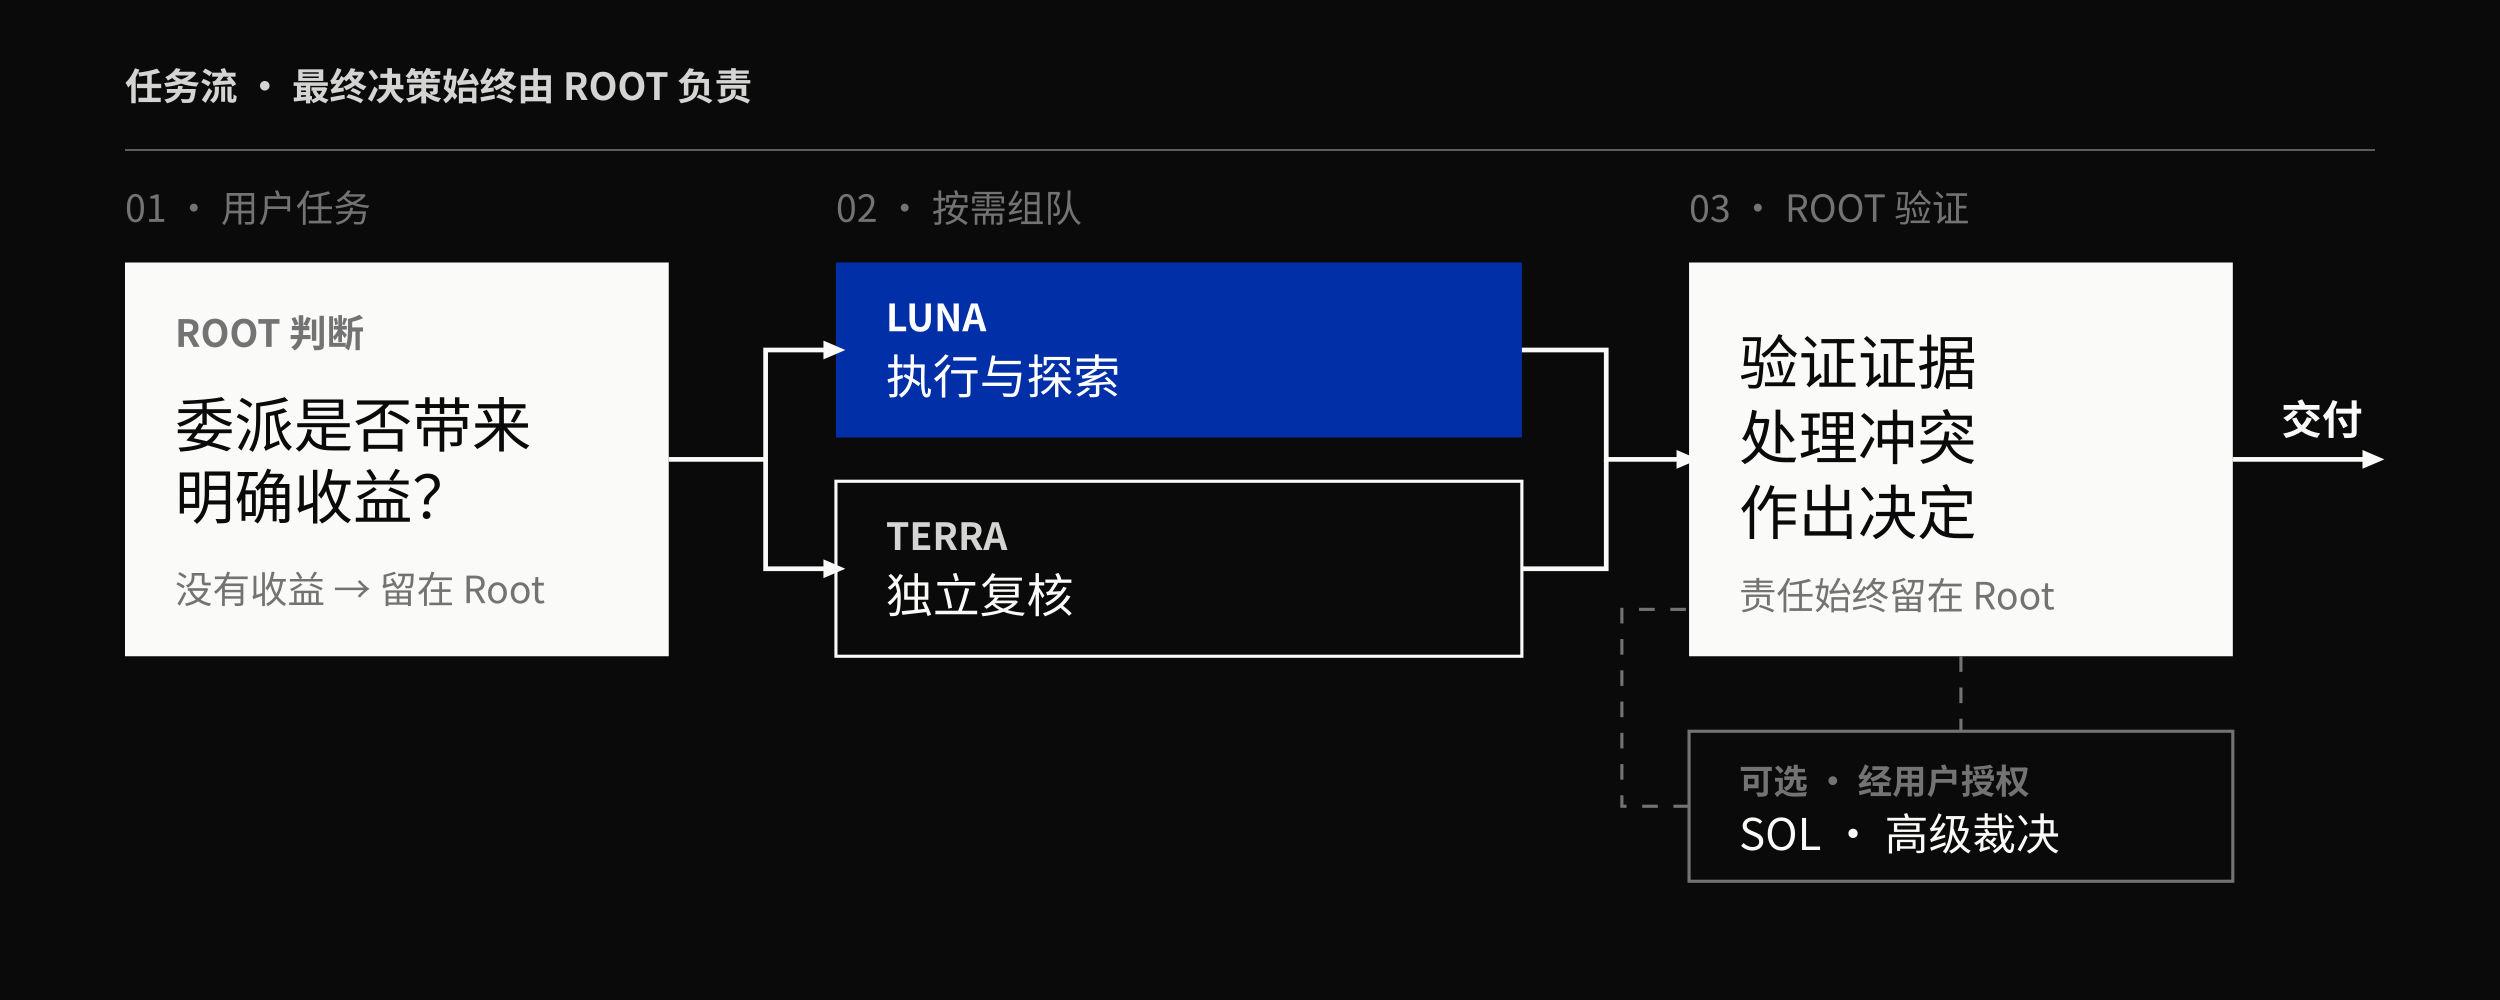
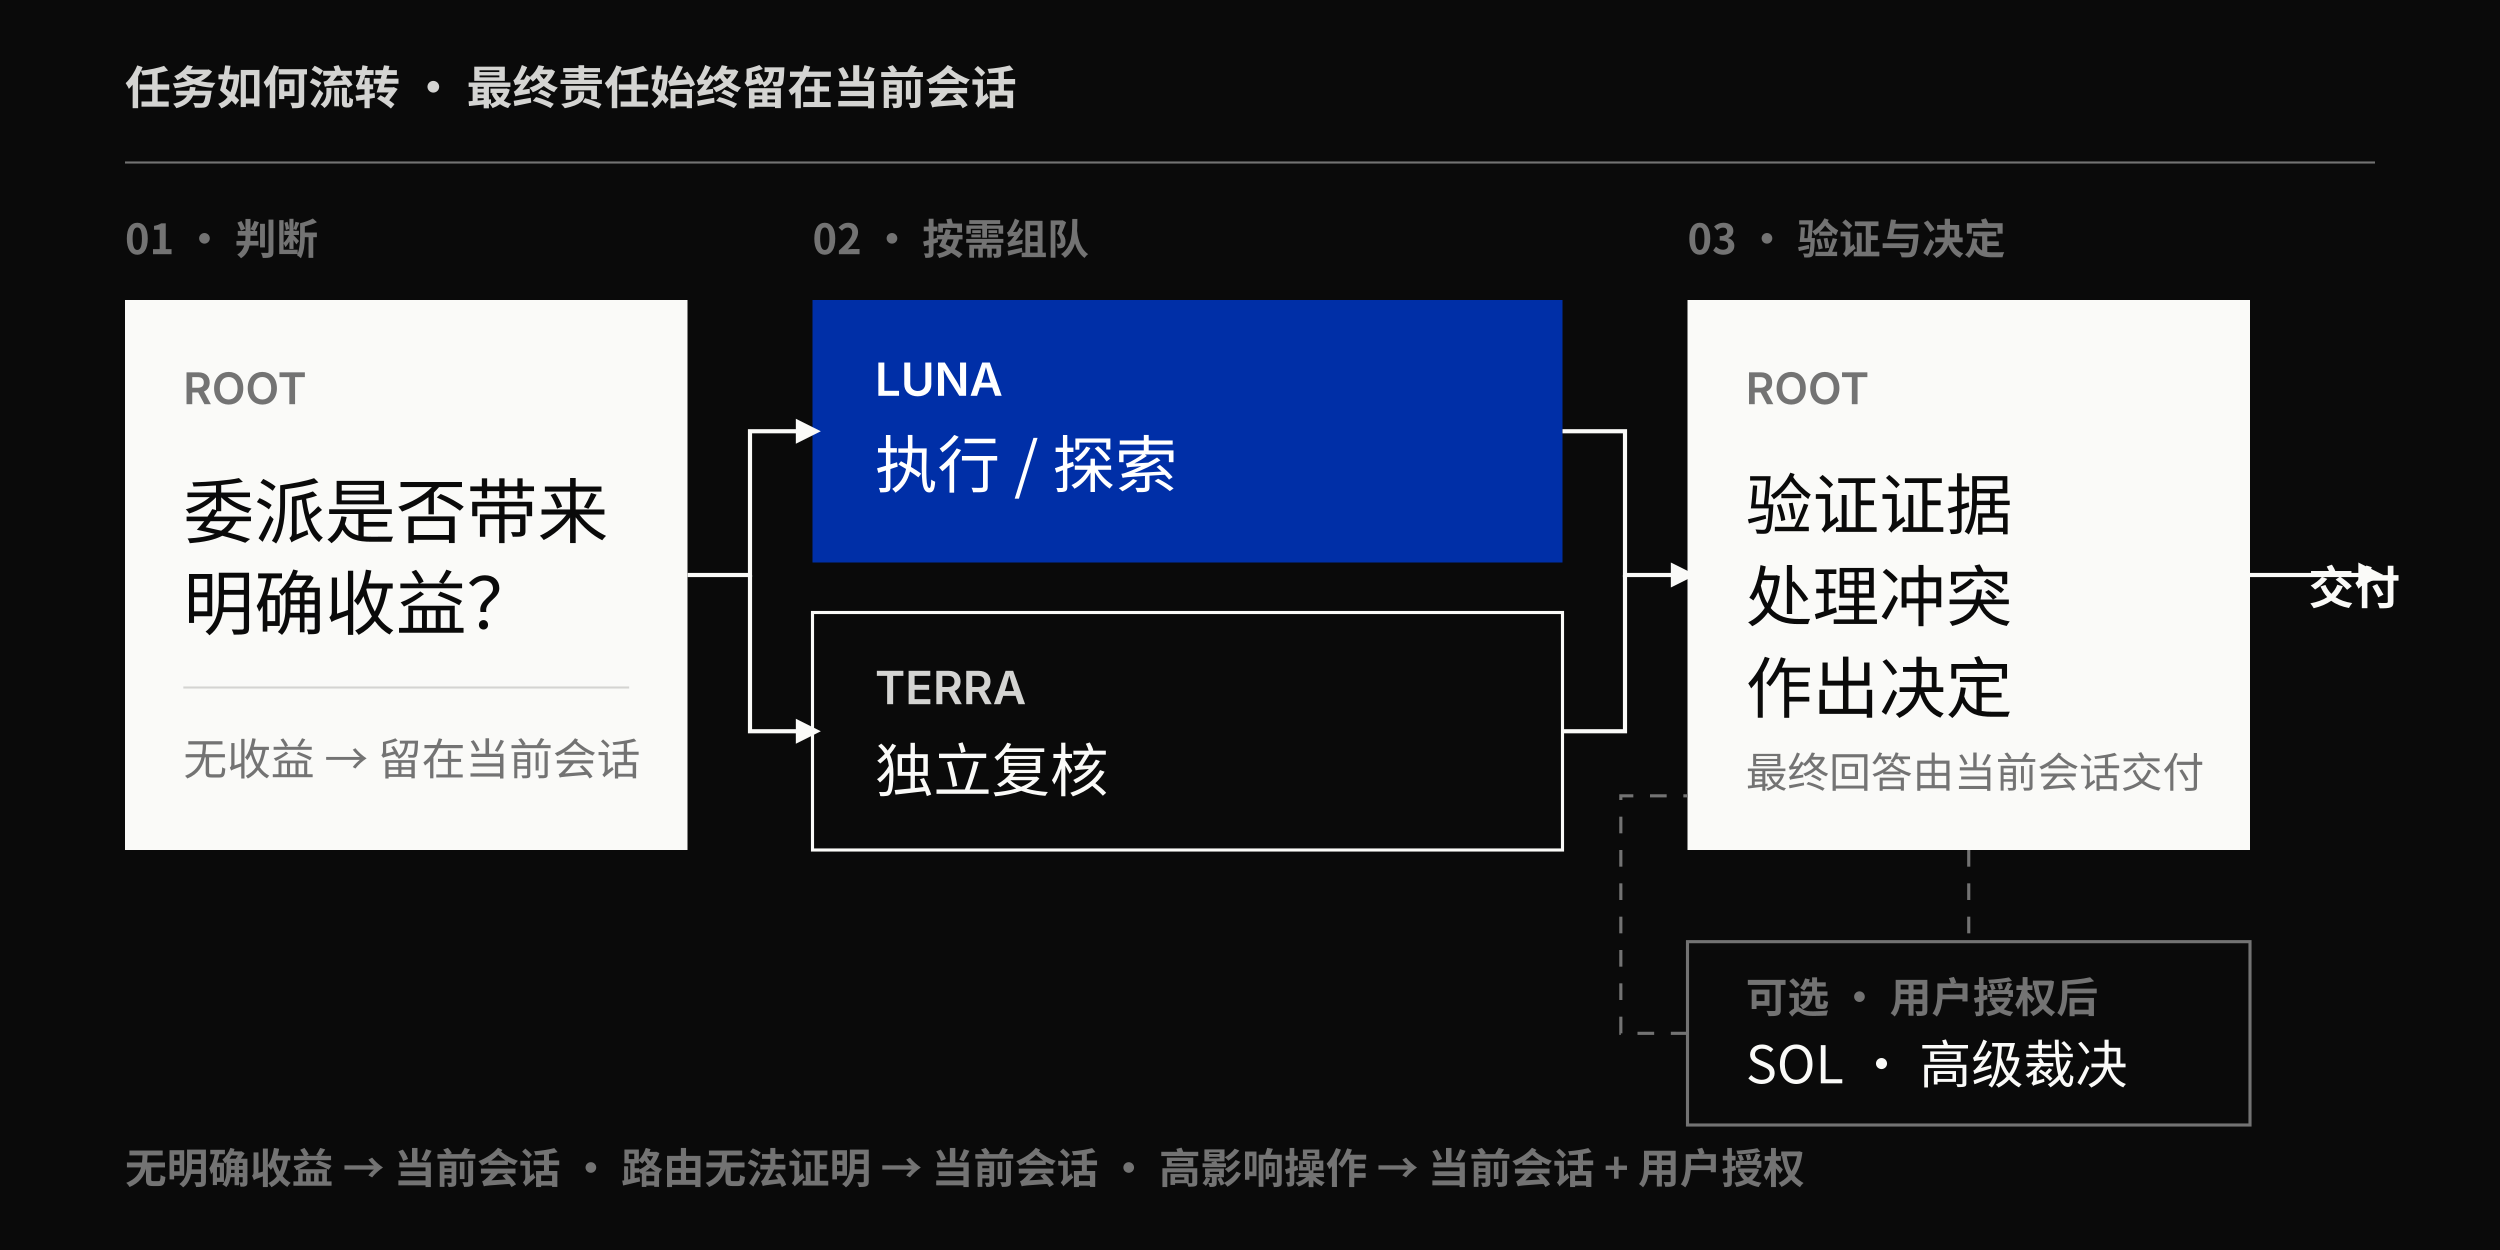
- <svg xmlns="http://www.w3.org/2000/svg" width="1600" height="640" viewBox="0 0 1600 640" role="img" aria-labelledby="title desc">
-   <rect width="1600" height="640" fill="#0a0a0a" />
-   <text x="80" y="64" font-family="PingFang SC, Microsoft YaHei, Noto Sans CJK SC, sans-serif" font-size="24" font-weight="600" fill="#d4d4d2">任务流 · 最终决策始终由 ROOT 负责</text>
-   <line x1="80" y1="96" x2="1520" y2="96" stroke="#737373" stroke-width="1" />
+ <svg xmlns="http://www.w3.org/2000/svg" width="1200" height="600" viewBox="0 0 1200 600" role="img" aria-labelledby="title desc">
+   <rect width="1200" height="600" fill="#0a0a0a" />
+   <line x1="60" y1="78" x2="1140" y2="78" stroke="#737373" stroke-width="1" />
  <g font-family="PingFang SC, Microsoft YaHei, Noto Sans CJK SC, sans-serif">
-     <text x="80" y="142" font-size="24" font-weight="500" fill="#737373">01 · 用户任务</text>
-     <rect x="80" y="168" width="348" height="252" fill="#fafaf8" />
-     <text x="112" y="222" font-size="24" font-weight="600" fill="#737373">ROOT 判断</text>
-     <text x="112" y="286" font-size="38" font-weight="400" fill="#0a0a0a">委派是否带来</text>
-     <text x="112" y="332" font-size="38" font-weight="400" fill="#0a0a0a">明确收益？</text>
-     <text x="112" y="386" font-size="24" font-weight="500" fill="#737373">没有收益 → 留在 Root</text>
-     <text x="535" y="142" font-size="24" font-weight="500" fill="#737373">02 · 按需组队</text>
-     <rect x="535" y="168" width="439" height="112" fill="#002FA7" />
-     <text x="567" y="212" font-size="24" font-weight="600" fill="#ffffff">LUNA</text>
-     <text x="567" y="252" font-size="30" font-weight="400" fill="#ffffff">执行与探索</text>
-     <rect x="535" y="308" width="439" height="112" fill="#0a0a0a" stroke="#fafaf8" stroke-width="2" />
-     <text x="567" y="352" font-size="24" font-weight="600" fill="#d4d4d2">TERRA</text>
-     <text x="567" y="392" font-size="30" font-weight="400" fill="#fafaf8">独立复核</text>
-     <text x="1081" y="142" font-size="24" font-weight="500" fill="#737373">03 · ROOT 验证</text>
-     <rect x="1081" y="168" width="348" height="252" fill="#fafaf8" />
-     <text x="1113" y="246" font-size="38" font-weight="400" fill="#0a0a0a">验证证据</text>
-     <text x="1113" y="294" font-size="38" font-weight="400" fill="#0a0a0a">处理冲突</text>
-     <text x="1113" y="342" font-size="38" font-weight="400" fill="#0a0a0a">作出决定</text>
-     <text x="1113" y="390" font-size="24" font-weight="500" fill="#737373">责任始终留在 Root</text>
-     <rect x="1081" y="468" width="348" height="96" fill="#0a0a0a" stroke="#737373" stroke-width="2" />
-     <text x="1113" y="508" font-size="22" font-weight="600" fill="#737373">可选 · 经用户授权</text>
-     <text x="1113" y="544" font-size="28" font-weight="400" fill="#fafaf8">SOL · 高级裁决</text>
-     <text x="1460" y="278" font-size="26" font-weight="600" fill="#fafaf8">交付</text>
+     <text x="60" y="50" font-size="22" font-weight="600" fill="#d4d4d2">任务如何流转 · 最终责任始终留在当前会话</text>
+     <text x="60" y="122" font-size="20" font-weight="600" fill="#737373">01 · 判断</text>
+     <rect x="60" y="144" width="270" height="264" fill="#fafaf8" />
+     <text x="88" y="194" font-family="Inter, Helvetica Neue, Arial, sans-serif" font-size="21" font-weight="600" fill="#737373">ROOT</text>
+     <text x="88" y="258" font-size="34" font-weight="400" fill="#0a0a0a">委派是否带来</text>
+     <text x="88" y="302" font-size="34" font-weight="400" fill="#0a0a0a">明确收益？</text>
+     <line x1="88" y1="330" x2="302" y2="330" stroke="#d4d4d2" stroke-width="1" />
+     <text x="88" y="372" font-size="21" font-weight="500" fill="#737373">无收益 → 留在当前会话</text>
+     <text x="390" y="122" font-size="20" font-weight="600" fill="#737373">02 · 按需组队</text>
+     <rect x="390" y="144" width="360" height="126" fill="#002FA7" />
+     <text x="420" y="190" font-family="Inter, Helvetica Neue, Arial, sans-serif" font-size="22" font-weight="600" fill="#ffffff">LUNA</text>
+     <text x="420" y="234" font-size="30" font-weight="400" fill="#ffffff">执行 / 探索</text>
+     <rect x="390" y="294" width="360" height="114" fill="#0a0a0a" stroke="#fafaf8" stroke-width="1.5" />
+     <text x="420" y="338" font-family="Inter, Helvetica Neue, Arial, sans-serif" font-size="22" font-weight="600" fill="#d4d4d2">TERRA</text>
+     <text x="420" y="380" font-size="28" font-weight="400" fill="#fafaf8">独立复核</text>
+     <text x="810" y="122" font-size="20" font-weight="600" fill="#737373">03 · 验证与决定</text>
+     <rect x="810" y="144" width="270" height="264" fill="#fafaf8" />
+     <text x="838" y="194" font-family="Inter, Helvetica Neue, Arial, sans-serif" font-size="21" font-weight="600" fill="#737373">ROOT</text>
+     <text x="838" y="254" font-size="32" font-weight="400" fill="#0a0a0a">验证证据</text>
+     <text x="838" y="298" font-size="32" font-weight="400" fill="#0a0a0a">处理冲突</text>
+     <text x="838" y="342" font-size="32" font-weight="400" fill="#0a0a0a">作出决定</text>
+     <text x="838" y="378" font-size="20" font-weight="500" fill="#737373">最终回答由当前会话交付</text>
+     <rect x="810" y="452" width="270" height="88" fill="#0a0a0a" stroke="#737373" stroke-width="1.5" />
+     <text x="838" y="486" font-size="20" font-weight="600" fill="#737373">可选 · 用户授权后</text>
+     <text x="838" y="520" font-size="25" font-weight="400" fill="#fafaf8">SOL · 高级裁决</text>
+     <text x="1108" y="290" font-size="22" font-weight="600" fill="#fafaf8">交付</text>
+     <text x="60" y="568" font-size="20" font-weight="600" fill="#737373">无明确收益 → 当前会话 · 路由无法证明 → 当前会话 · 高影响操作 → 当前会话 + 用户授权</text>
  </g>
-   <g fill="none" stroke="#fafaf8" stroke-width="3">
-     <path d="M428 294 H490 V224 H535" />
-     <path d="M490 294 V364 H535" />
-     <path d="M974 224 H1028 V294 H1081" />
-     <path d="M974 364 H1028 V294" />
-     <path d="M1429 294 H1520" />
+   <g fill="none" stroke="#fafaf8" stroke-width="2">
+     <path d="M330 276 H360 V207 H390" />
+     <path d="M360 276 V351 H390" />
+     <path d="M750 207 H780 V276 H810" />
+     <path d="M750 351 H780 V276" />
+     <path d="M1080 276 H1140" />
  </g>
-   <g fill="none" stroke="#737373" stroke-width="2" stroke-dasharray="10 10">
-     <path d="M1255 420 V468" />
-     <path d="M1081 516 H1038 V390 H1081" />
+   <g fill="none" stroke="#737373" stroke-width="1.5" stroke-dasharray="8 8">
+     <path d="M945 408 V452" />
+     <path d="M810 496 H778 V382 H810" />
  </g>
  <g fill="#fafaf8">
-     <path d="M527 218 l14 6 -14 6z" />
-     <path d="M527 358 l14 6 -14 6z" />
-     <path d="M1073 288 l14 6 -14 6z" />
-     <path d="M1512 288 l14 6 -14 6z" />
+     <path d="M382 201 l12 6 -12 6z" />
+     <path d="M382 345 l12 6 -12 6z" />
+     <path d="M802 270 l12 6 -12 6z" />
+     <path d="M1132 270 l12 6 -12 6z" />
  </g>
</svg>
